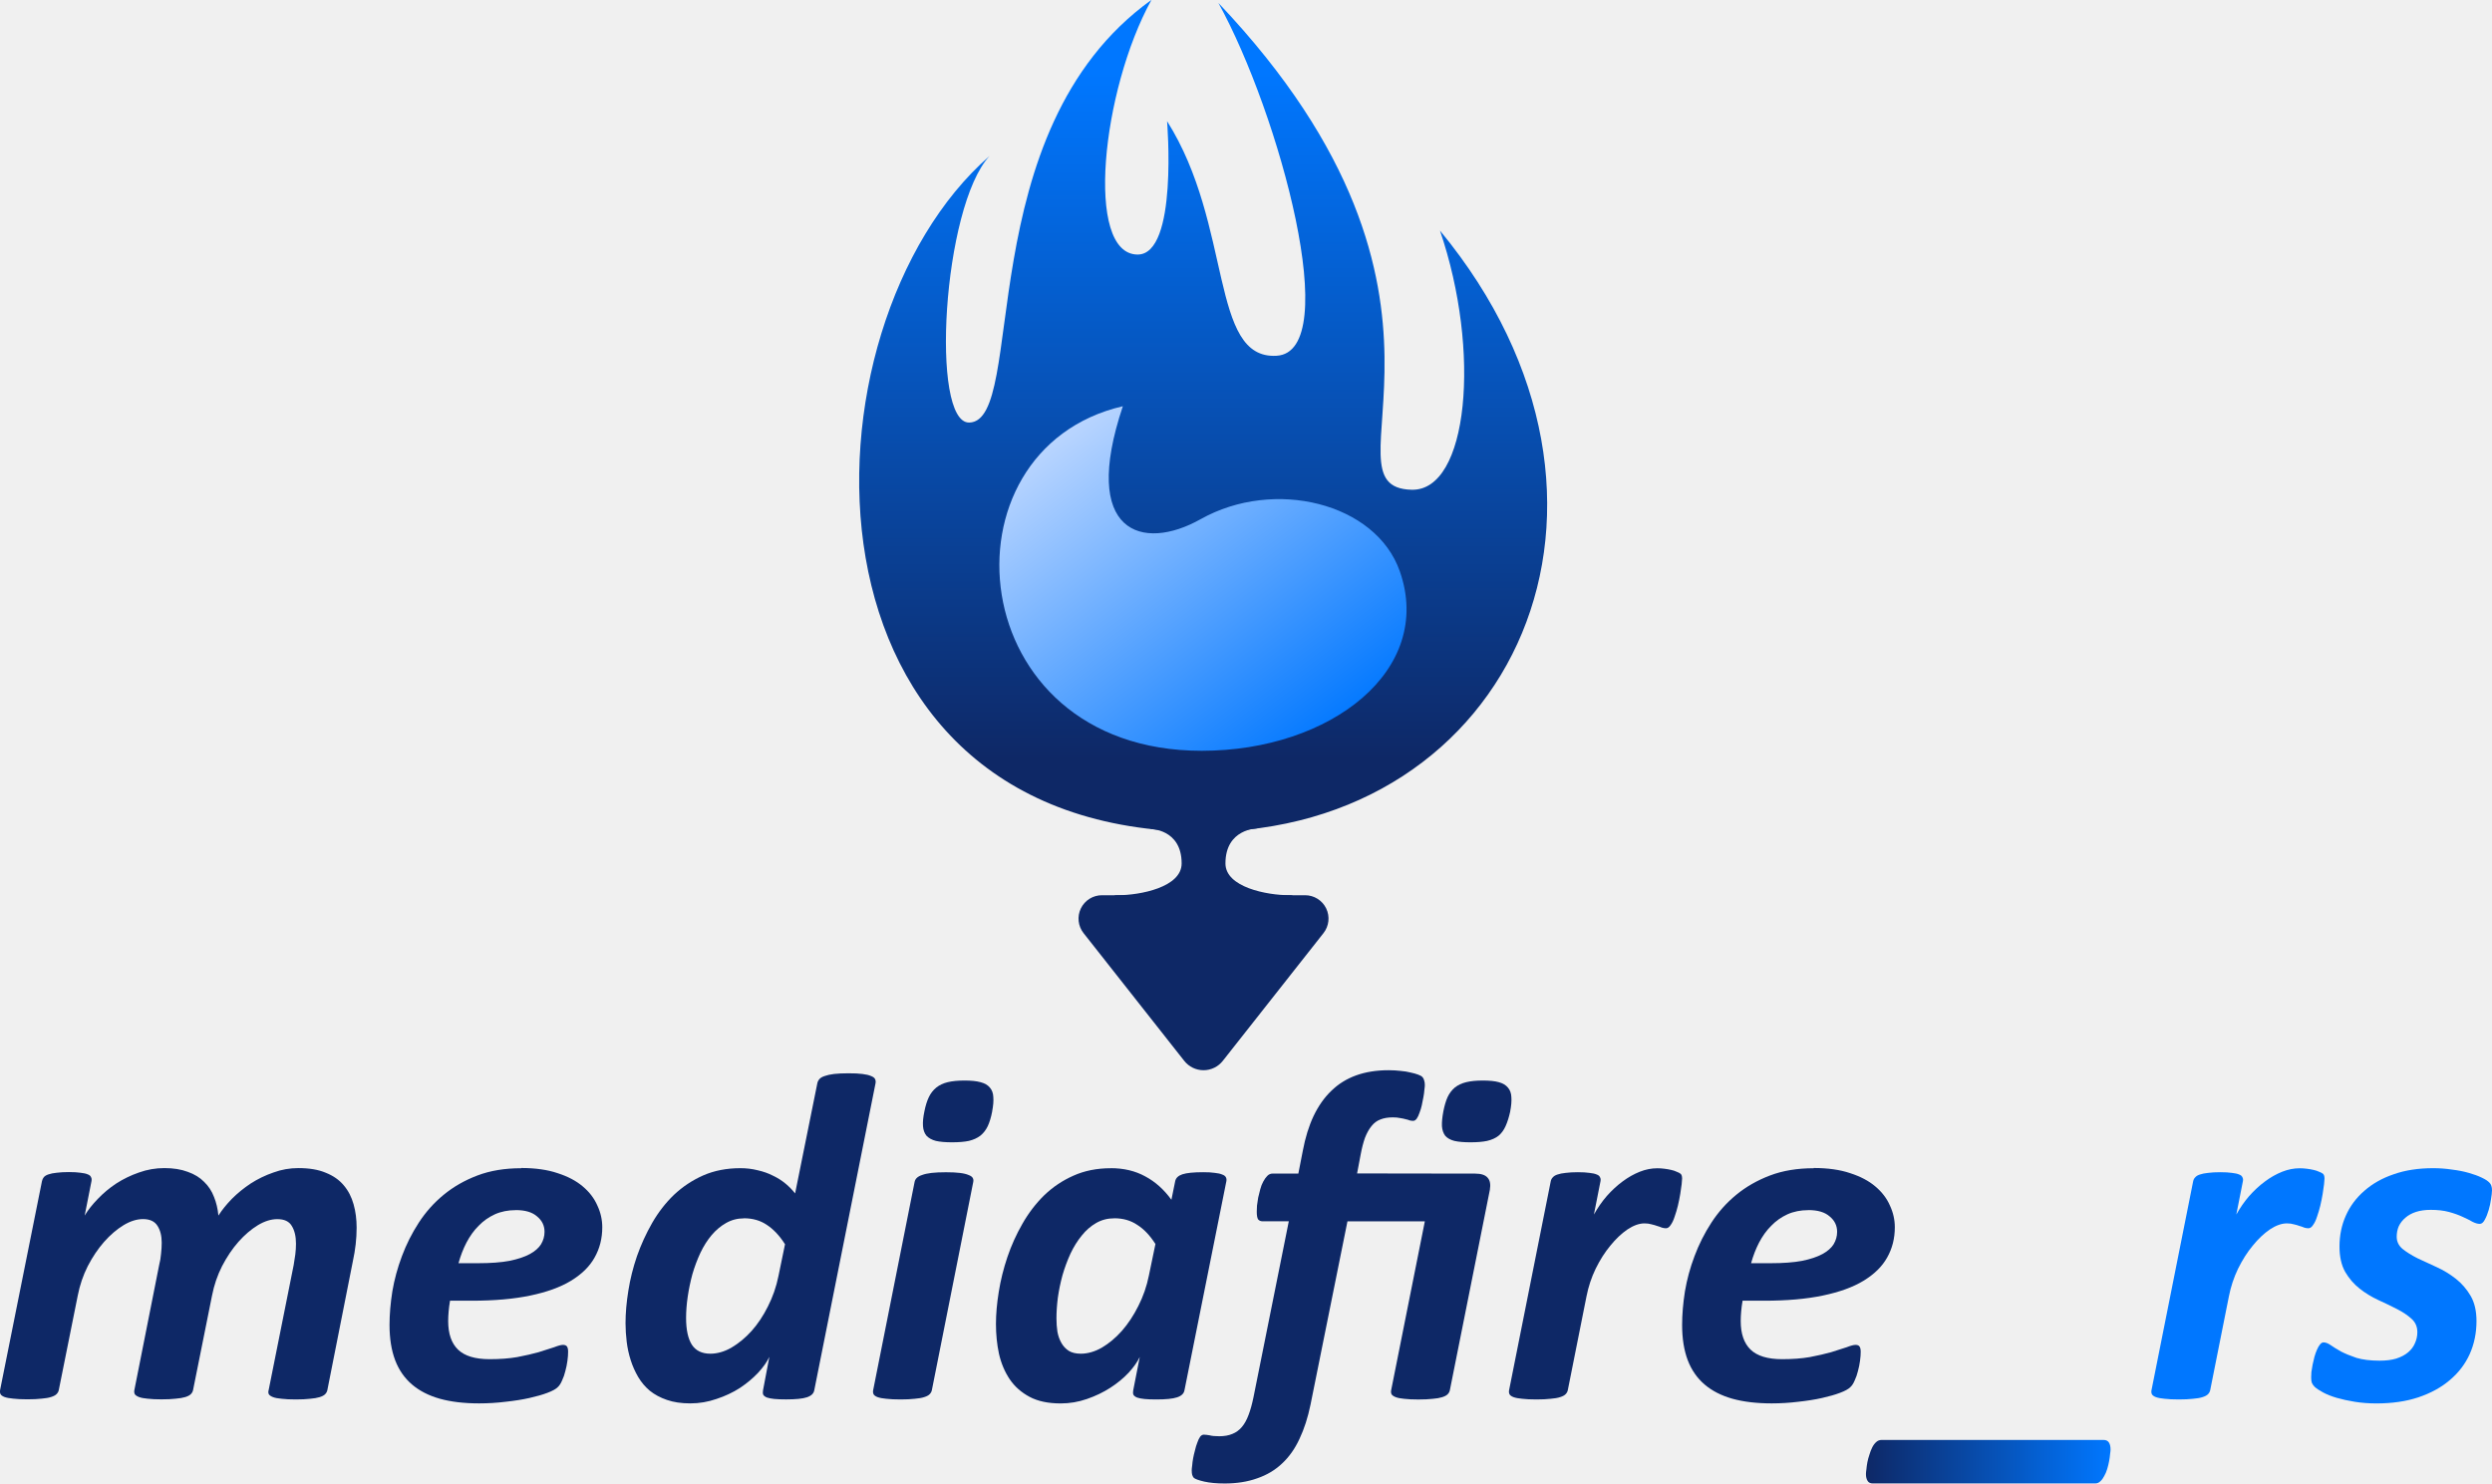
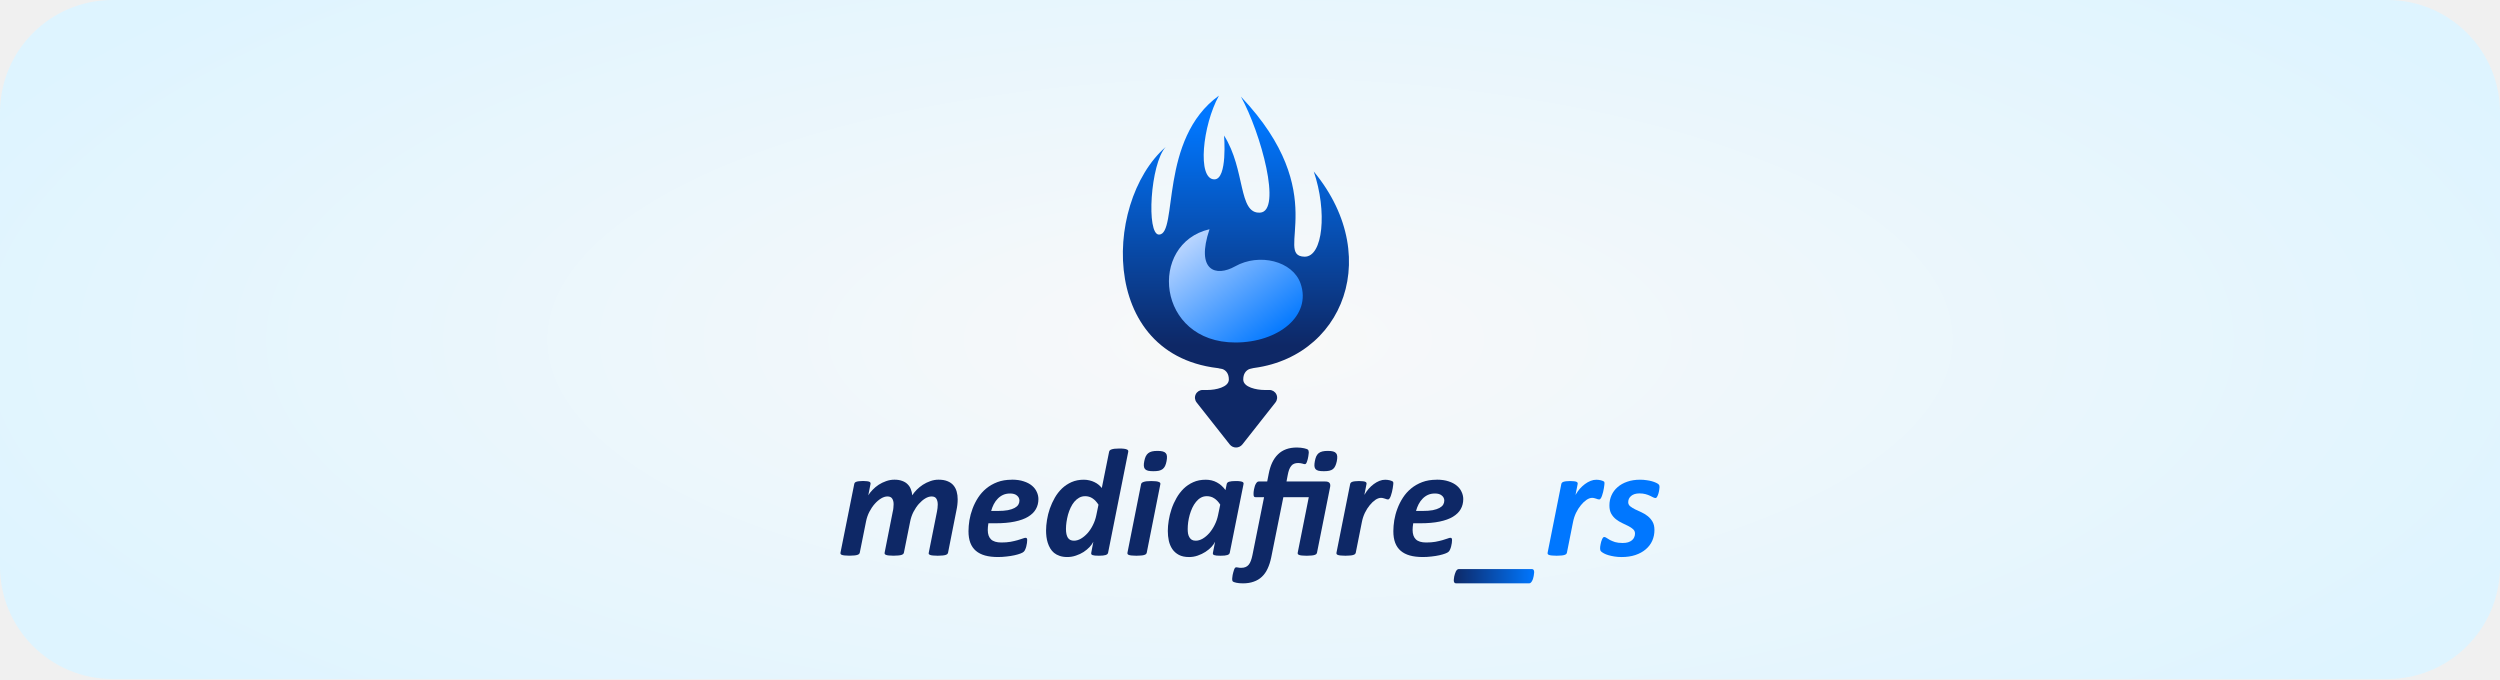
- <svg xmlns="http://www.w3.org/2000/svg" xmlns:xlink="http://www.w3.org/1999/xlink" width="55.065mm" height="32.784mm" viewBox="0 0 55.065 32.784" version="1.1" id="svg1" xml:space="preserve">
+ <svg xmlns="http://www.w3.org/2000/svg" xmlns:xlink="http://www.w3.org/1999/xlink" viewBox="0 0 168.069 45.65" version="1.1" id="svg1" xml:space="preserve">
  <defs id="defs1">
+     <linearGradient id="linearGradient106">
+       <stop style="stop-color:#f9f9f9;stop-opacity:1;" offset="0" id="stop106" />
+       <stop style="stop-color:#def4ff;stop-opacity:1;" offset="1" id="stop107" />
+     </linearGradient>
    <linearGradient id="linearGradient86">
      <stop style="stop-color:#0077ff;stop-opacity:1;" offset="0" id="stop85" />
      <stop style="stop-color:#0e2866;stop-opacity:1;" offset="1" id="stop86" />
    </linearGradient>
    <linearGradient id="linearGradient84">
      <stop style="stop-color:#0e2866;stop-opacity:1;" offset="0" id="stop83" />
      <stop style="stop-color:#0077ff;stop-opacity:1;" offset="1" id="stop84" />
    </linearGradient>
    <linearGradient id="linearGradient82">
      <stop style="stop-color:#bbd6ff;stop-opacity:1;" offset="0" id="stop81" />
      <stop style="stop-color:#0077ff;stop-opacity:1;" offset="1" id="stop82" />
    </linearGradient>
    <style id="style1">.cls-1{fill:#07f;}.cls-2{fill:none;}.cls-3{fill:#fff;}.cls-4{fill:#0e2866;}</style>
    <style id="style1-4">.cls-1{fill:#07f;}.cls-2{fill:none;}.cls-3{fill:#fff;}.cls-4{fill:#0e2866;}</style>
    <linearGradient xlink:href="#linearGradient82" id="linearGradient79" gradientUnits="userSpaceOnUse" x1="115.111" y1="168.038" x2="120.544" y2="175.248" gradientTransform="translate(0,41.73066)" />
    <linearGradient xlink:href="#linearGradient86" id="linearGradient80" gradientUnits="userSpaceOnUse" x1="117.855" y1="160.463" x2="117.855" y2="175.632" gradientTransform="translate(0,41.73066)" />
    <linearGradient xlink:href="#linearGradient84" id="linearGradient81" gradientUnits="userSpaceOnUse" x1="132.315" y1="191.684" x2="137.721" y2="191.684" />
+     <radialGradient xlink:href="#linearGradient106" id="radialGradient107" cx="118.137" cy="209.983" fx="118.137" fy="209.983" r="48.91" gradientTransform="matrix(1.931901,0,0,0.720001,-131.569,91.18633)" gradientUnits="userSpaceOnUse" />
  </defs>
-   <g id="layer1" transform="translate(-91.26164,-200.5824)">
-     <g id="g106">
+   <g id="layer1" transform="translate(-12.62475,-219.5497)">
+     <rect style="opacity:1;fill:url(#radialGradient107);stroke:none;stroke-width:1.428;stroke-linecap:round;stroke-linejoin:miter;stroke-miterlimit:10;stroke-dasharray:none;stroke-opacity:1;paint-order:stroke fill markers" id="rect106" width="168.069" height="45.65" x="12.625" y="219.55" ry="7.571" />
+     <g id="g106" transform="translate(-22.13481,25.4)">
      <path id="path75" style="fill:url(#linearGradient80);fill-opacity:1;stroke:none;stroke-width:1;stroke-linecap:round;stroke-linejoin:miter;stroke-miterlimit:10;stroke-dasharray:none;stroke-opacity:1;paint-order:stroke fill markers" d="m 116.702,200.582 c -4.035,2.897 -2.736,9.308 -4.022,9.339 -0.866,0.021 -0.593,-4.768 0.448,-5.892 -4.326,3.77 -4.553,14.938 4.728,14.938 6.847,0 10.178,-7.287 5.224,-13.289 0.914,2.673 0.627,5.758 -0.625,5.728 -2.115,-0.051 1.938,-4.212 -4.271,-10.759 1.35,2.449 2.776,7.712 1.285,7.798 -1.481,0.086 -0.962,-2.884 -2.419,-5.185 0,0 0.249,2.954 -0.653,2.948 -1.17,-0.008 -0.792,-3.632 0.307,-5.626 z" />
      <path id="path76" style="fill:url(#linearGradient79);fill-opacity:1;stroke:none;stroke-width:0.501;stroke-linecap:round;stroke-linejoin:miter;stroke-miterlimit:10;stroke-dasharray:none;stroke-opacity:1;paint-order:stroke fill markers" d="m 117.817,217.175 c 2.859,0 5.136,-1.79 4.377,-3.964 -0.529,-1.518 -2.78,-2.067 -4.402,-1.155 -1.286,0.723 -2.662,0.315 -1.719,-2.496 -4.136,0.959 -3.583,7.615 1.743,7.615 z" />
      <path id="path61" style="opacity:1;fill:#0e2866;fill-opacity:1;stroke-linecap:round;stroke-linejoin:round" transform="matrix(1.647125,0,0,-1.647125,13.23178,427.175)" d="m 64.881,125.557 -2.724,0 a 0.314,0.314 64.122 0 1 -0.247,-0.509 l 1.35,-1.713 a 0.329,0.329 6.9278102e-6 0 1 0.518,0 l 1.35,1.713 a 0.314,0.314 115.878 0 1 -0.247,0.509 z" />
      <g id="g74" transform="translate(0.1769251,41.20149)">
        <path style="font-style:italic;font-weight:bold;font-size:10.583px;line-height:1.25;font-family:Calibri;-inkscape-font-specification:'Calibri Bold Italic';text-align:center;text-anchor:middle;fill:#0077ff;fill-opacity:1;stroke-width:0.265" d="m 146.149,185.695 c 0,0.041 -0.007,0.103 -0.021,0.186 -0.01,0.079 -0.028,0.16 -0.052,0.243 -0.024,0.083 -0.053,0.155 -0.088,0.217 -0.031,0.059 -0.067,0.088 -0.109,0.088 -0.045,0 -0.098,-0.015 -0.16,-0.046 -0.059,-0.035 -0.131,-0.071 -0.217,-0.109 -0.086,-0.041 -0.188,-0.077 -0.305,-0.109 -0.114,-0.031 -0.248,-0.046 -0.403,-0.046 -0.121,0 -0.229,0.015 -0.326,0.046 -0.093,0.031 -0.171,0.074 -0.233,0.129 -0.062,0.052 -0.11,0.114 -0.145,0.186 -0.031,0.072 -0.046,0.15 -0.046,0.233 0,0.107 0.043,0.196 0.129,0.269 0.09,0.072 0.2,0.141 0.331,0.207 0.131,0.062 0.272,0.127 0.424,0.196 0.152,0.069 0.293,0.155 0.424,0.258 0.131,0.103 0.239,0.229 0.326,0.377 0.086,0.148 0.129,0.334 0.129,0.558 0,0.262 -0.05,0.505 -0.15,0.729 -0.1,0.22 -0.246,0.412 -0.439,0.574 -0.189,0.162 -0.422,0.289 -0.698,0.382 -0.272,0.09 -0.581,0.134 -0.925,0.134 -0.165,0 -0.324,-0.012 -0.475,-0.036 -0.148,-0.024 -0.282,-0.053 -0.403,-0.088 -0.117,-0.035 -0.217,-0.074 -0.3,-0.119 -0.083,-0.045 -0.145,-0.086 -0.186,-0.124 -0.028,-0.028 -0.048,-0.057 -0.062,-0.088 -0.01,-0.031 -0.015,-0.071 -0.015,-0.119 0,-0.031 0.002,-0.071 0.005,-0.119 0.007,-0.048 0.015,-0.102 0.026,-0.16 0.014,-0.059 0.028,-0.117 0.041,-0.176 0.017,-0.059 0.036,-0.112 0.057,-0.16 0.021,-0.048 0.043,-0.086 0.067,-0.114 0.024,-0.031 0.05,-0.046 0.077,-0.046 0.048,0 0.102,0.021 0.16,0.062 0.059,0.041 0.134,0.088 0.227,0.14 0.093,0.048 0.207,0.095 0.341,0.14 0.138,0.041 0.308,0.062 0.512,0.062 0.141,0 0.264,-0.015 0.367,-0.046 0.107,-0.035 0.195,-0.081 0.264,-0.14 0.069,-0.059 0.119,-0.126 0.15,-0.202 0.035,-0.076 0.052,-0.157 0.052,-0.243 0,-0.121 -0.043,-0.219 -0.129,-0.295 -0.083,-0.076 -0.188,-0.146 -0.315,-0.212 -0.127,-0.066 -0.267,-0.133 -0.419,-0.202 -0.148,-0.069 -0.286,-0.153 -0.413,-0.253 -0.127,-0.1 -0.234,-0.224 -0.32,-0.372 -0.083,-0.148 -0.124,-0.334 -0.124,-0.558 0,-0.245 0.046,-0.472 0.14,-0.682 0.093,-0.21 0.229,-0.393 0.408,-0.548 0.179,-0.158 0.396,-0.281 0.651,-0.367 0.255,-0.09 0.544,-0.134 0.868,-0.134 0.145,0 0.284,0.01 0.419,0.031 0.138,0.017 0.26,0.041 0.367,0.072 0.11,0.031 0.205,0.065 0.284,0.103 0.083,0.038 0.141,0.076 0.176,0.114 0.038,0.035 0.057,0.093 0.057,0.176 z" id="path62" />
        <path style="font-style:italic;font-weight:bold;font-size:10.583px;line-height:1.25;font-family:Calibri;-inkscape-font-specification:'Calibri Bold Italic';text-align:center;text-anchor:middle;fill:#0077ff;fill-opacity:1;stroke-width:0.265" d="m 142.449,185.421 c 0,0.024 -0.003,0.067 -0.01,0.129 -0.007,0.062 -0.017,0.134 -0.031,0.217 -0.014,0.083 -0.031,0.169 -0.052,0.258 -0.021,0.086 -0.045,0.167 -0.072,0.243 -0.024,0.076 -0.053,0.138 -0.088,0.186 -0.031,0.048 -0.065,0.072 -0.103,0.072 -0.031,0 -0.062,-0.005 -0.093,-0.015 -0.031,-0.014 -0.065,-0.026 -0.103,-0.036 -0.038,-0.014 -0.079,-0.026 -0.124,-0.036 -0.045,-0.014 -0.097,-0.021 -0.155,-0.021 -0.117,0 -0.243,0.045 -0.377,0.134 -0.131,0.09 -0.257,0.208 -0.377,0.357 -0.121,0.145 -0.229,0.315 -0.326,0.512 -0.093,0.193 -0.16,0.396 -0.202,0.61 l -0.413,2.072 c -0.007,0.035 -0.024,0.066 -0.052,0.093 -0.024,0.024 -0.064,0.045 -0.119,0.062 -0.052,0.017 -0.121,0.029 -0.207,0.036 -0.086,0.01 -0.191,0.015 -0.315,0.015 -0.127,0 -0.233,-0.005 -0.315,-0.015 -0.079,-0.007 -0.143,-0.019 -0.191,-0.036 -0.045,-0.017 -0.074,-0.038 -0.088,-0.062 -0.014,-0.028 -0.017,-0.059 -0.01,-0.093 l 0.92,-4.615 c 0.007,-0.035 0.022,-0.064 0.046,-0.088 0.024,-0.028 0.059,-0.048 0.103,-0.062 0.048,-0.017 0.109,-0.029 0.181,-0.036 0.076,-0.01 0.165,-0.015 0.269,-0.015 0.107,0 0.193,0.005 0.258,0.015 0.069,0.007 0.122,0.019 0.16,0.036 0.038,0.014 0.062,0.035 0.072,0.062 0.014,0.024 0.017,0.053 0.01,0.088 l -0.145,0.734 c 0.083,-0.148 0.177,-0.284 0.284,-0.408 0.11,-0.124 0.226,-0.231 0.346,-0.32 0.124,-0.093 0.252,-0.165 0.382,-0.217 0.131,-0.052 0.26,-0.077 0.388,-0.077 0.052,0 0.103,0.003 0.155,0.01 0.055,0.007 0.105,0.015 0.15,0.026 0.048,0.01 0.089,0.024 0.124,0.041 0.038,0.014 0.067,0.029 0.088,0.046 0.021,0.021 0.031,0.053 0.031,0.098 z" id="path63" />
        <path style="font-style:italic;font-weight:bold;font-size:10.583px;line-height:1.25;font-family:Calibri;-inkscape-font-specification:'Calibri Bold Italic';text-align:center;text-anchor:middle;fill:url(#linearGradient81);stroke-width:0.265" d="m 137.721,191.416 c 0,0.021 -0.003,0.053 -0.01,0.098 -0.004,0.048 -0.01,0.1 -0.021,0.155 -0.01,0.055 -0.024,0.112 -0.041,0.171 -0.017,0.059 -0.04,0.112 -0.067,0.16 -0.024,0.048 -0.053,0.088 -0.088,0.119 -0.031,0.031 -0.069,0.046 -0.114,0.046 h -4.909 c -0.059,0 -0.098,-0.019 -0.119,-0.057 -0.024,-0.038 -0.036,-0.088 -0.036,-0.15 0,-0.024 0.003,-0.059 0.01,-0.103 0.004,-0.045 0.01,-0.097 0.021,-0.155 0.01,-0.055 0.026,-0.112 0.046,-0.171 0.017,-0.059 0.038,-0.112 0.062,-0.16 0.024,-0.048 0.053,-0.088 0.088,-0.119 0.035,-0.031 0.074,-0.046 0.119,-0.046 h 4.904 c 0.055,0 0.095,0.019 0.119,0.057 0.024,0.038 0.036,0.089 0.036,0.155 z" id="path64" />
        <path id="path65" style="font-style:italic;font-weight:bold;font-size:10.583px;line-height:1.25;font-family:Calibri;-inkscape-font-specification:'Calibri Bold Italic';text-align:center;text-anchor:middle;fill:#0e2866;fill-opacity:1;stroke-width:0.265" d="m 131.163,185.199 c -0.362,0 -0.684,0.053 -0.966,0.16 -0.282,0.107 -0.532,0.25 -0.749,0.429 -0.214,0.176 -0.396,0.381 -0.548,0.615 -0.152,0.234 -0.276,0.481 -0.372,0.739 -0.097,0.255 -0.167,0.515 -0.212,0.78 -0.041,0.262 -0.062,0.508 -0.062,0.739 0,0.3 0.041,0.56 0.124,0.78 0.083,0.217 0.207,0.396 0.372,0.537 0.165,0.141 0.37,0.246 0.615,0.315 0.248,0.069 0.537,0.103 0.868,0.103 0.2,0 0.396,-0.012 0.589,-0.036 0.193,-0.021 0.367,-0.048 0.522,-0.083 0.155,-0.035 0.288,-0.072 0.398,-0.114 0.11,-0.041 0.186,-0.083 0.227,-0.124 0.038,-0.034 0.071,-0.084 0.098,-0.15 0.031,-0.066 0.055,-0.134 0.072,-0.207 0.021,-0.076 0.036,-0.152 0.046,-0.227 0.011,-0.076 0.015,-0.143 0.015,-0.202 0,-0.052 -0.009,-0.09 -0.026,-0.114 -0.017,-0.024 -0.046,-0.036 -0.088,-0.036 -0.041,0 -0.107,0.017 -0.196,0.052 -0.09,0.031 -0.203,0.067 -0.341,0.109 -0.134,0.038 -0.293,0.074 -0.475,0.109 -0.179,0.031 -0.382,0.046 -0.61,0.046 -0.32,0 -0.553,-0.071 -0.698,-0.212 -0.145,-0.141 -0.217,-0.351 -0.217,-0.63 0,-0.065 0.003,-0.136 0.01,-0.212 0.007,-0.079 0.017,-0.159 0.031,-0.238 h 0.475 c 0.503,0 0.935,-0.038 1.297,-0.114 0.365,-0.076 0.665,-0.184 0.899,-0.326 0.238,-0.145 0.412,-0.315 0.522,-0.512 0.114,-0.2 0.171,-0.424 0.171,-0.672 0,-0.165 -0.036,-0.326 -0.109,-0.481 -0.069,-0.158 -0.176,-0.298 -0.32,-0.419 -0.145,-0.124 -0.331,-0.222 -0.558,-0.295 -0.224,-0.076 -0.493,-0.114 -0.806,-0.114 z m -0.119,0.925 c 0.207,0 0.363,0.046 0.47,0.14 0.11,0.09 0.165,0.203 0.165,0.341 0,0.097 -0.026,0.188 -0.077,0.274 -0.052,0.083 -0.134,0.155 -0.248,0.217 -0.114,0.062 -0.264,0.112 -0.45,0.15 -0.186,0.035 -0.417,0.052 -0.692,0.052 h -0.434 c 0.045,-0.162 0.103,-0.314 0.176,-0.455 0.076,-0.145 0.165,-0.269 0.269,-0.372 0.103,-0.107 0.222,-0.191 0.357,-0.253 0.138,-0.062 0.293,-0.093 0.465,-0.093 z" />
        <path style="font-style:italic;font-weight:bold;font-size:10.583px;line-height:1.25;font-family:Calibri;-inkscape-font-specification:'Calibri Bold Italic';text-align:center;text-anchor:middle;fill:#0e2866;fill-opacity:1;stroke-width:0.265" d="m 128.254,185.421 c 0,0.024 -0.003,0.067 -0.01,0.129 -0.007,0.062 -0.017,0.134 -0.031,0.217 -0.014,0.083 -0.031,0.169 -0.052,0.258 -0.021,0.086 -0.045,0.167 -0.072,0.243 -0.024,0.076 -0.053,0.138 -0.088,0.186 -0.031,0.048 -0.066,0.072 -0.103,0.072 -0.031,0 -0.062,-0.005 -0.093,-0.015 -0.031,-0.014 -0.066,-0.026 -0.103,-0.036 -0.038,-0.014 -0.079,-0.026 -0.124,-0.036 -0.045,-0.014 -0.097,-0.021 -0.155,-0.021 -0.117,0 -0.243,0.045 -0.377,0.134 -0.131,0.09 -0.257,0.208 -0.377,0.357 -0.121,0.145 -0.229,0.315 -0.326,0.512 -0.093,0.193 -0.16,0.396 -0.202,0.61 l -0.413,2.072 c -0.007,0.035 -0.024,0.066 -0.052,0.093 -0.024,0.024 -0.064,0.045 -0.119,0.062 -0.052,0.017 -0.121,0.029 -0.207,0.036 -0.086,0.01 -0.191,0.015 -0.315,0.015 -0.127,0 -0.233,-0.005 -0.315,-0.015 -0.079,-0.007 -0.143,-0.019 -0.191,-0.036 -0.045,-0.017 -0.074,-0.038 -0.088,-0.062 -0.014,-0.028 -0.017,-0.059 -0.01,-0.093 l 0.92,-4.615 c 0.007,-0.035 0.022,-0.064 0.046,-0.088 0.024,-0.028 0.059,-0.048 0.103,-0.062 0.048,-0.017 0.109,-0.029 0.181,-0.036 0.076,-0.01 0.165,-0.015 0.269,-0.015 0.107,0 0.193,0.005 0.258,0.015 0.069,0.007 0.122,0.019 0.16,0.036 0.038,0.014 0.062,0.035 0.072,0.062 0.014,0.024 0.017,0.053 0.01,0.088 l -0.145,0.734 c 0.083,-0.148 0.177,-0.284 0.284,-0.408 0.11,-0.124 0.226,-0.231 0.346,-0.32 0.124,-0.093 0.252,-0.165 0.382,-0.217 0.131,-0.052 0.26,-0.077 0.388,-0.077 0.052,0 0.103,0.003 0.155,0.01 0.055,0.007 0.105,0.015 0.15,0.026 0.048,0.01 0.09,0.024 0.124,0.041 0.038,0.014 0.067,0.029 0.088,0.046 0.021,0.021 0.031,0.053 0.031,0.098 z" id="path66" />
        <path style="font-style:italic;font-weight:bold;font-size:10.583px;line-height:1.25;font-family:Calibri;-inkscape-font-specification:'Calibri Bold Italic';text-align:center;text-anchor:middle;fill:#0e2866;fill-opacity:1;stroke-width:0.265" d="m 124.456,183.943 c -0.028,0.127 -0.062,0.236 -0.103,0.326 -0.038,0.086 -0.09,0.157 -0.155,0.212 -0.066,0.052 -0.15,0.09 -0.253,0.114 -0.1,0.021 -0.222,0.031 -0.367,0.031 -0.145,0 -0.264,-0.01 -0.357,-0.031 -0.09,-0.024 -0.157,-0.062 -0.202,-0.114 -0.041,-0.055 -0.066,-0.126 -0.072,-0.212 -0.004,-0.09 0.007,-0.198 0.031,-0.326 0.024,-0.124 0.055,-0.229 0.093,-0.315 0.041,-0.086 0.095,-0.157 0.16,-0.212 0.069,-0.055 0.153,-0.095 0.253,-0.119 0.1,-0.024 0.222,-0.036 0.367,-0.036 0.148,0 0.265,0.012 0.351,0.036 0.09,0.024 0.157,0.064 0.202,0.119 0.048,0.055 0.074,0.126 0.077,0.212 0.007,0.086 -0.002,0.191 -0.026,0.315 z" id="path67" />
        <path style="font-style:italic;font-weight:bold;font-size:10.583px;line-height:1.25;font-family:Calibri;-inkscape-font-specification:'Calibri Bold Italic';text-align:center;text-anchor:middle;fill:#0e2866;fill-opacity:1;stroke-width:0.265" d="m 123.68,185.318 c 0.131,0 0.222,0.029 0.274,0.088 0.055,0.059 0.072,0.148 0.052,0.269 l -0.884,4.429 c -0.007,0.035 -0.024,0.066 -0.052,0.093 -0.024,0.024 -0.064,0.045 -0.119,0.062 -0.052,0.017 -0.121,0.029 -0.207,0.036 -0.086,0.01 -0.193,0.015 -0.32,0.015 -0.124,0 -0.227,-0.005 -0.31,-0.015 -0.079,-0.007 -0.141,-0.019 -0.186,-0.036 -0.045,-0.017 -0.076,-0.038 -0.093,-0.062 -0.014,-0.028 -0.017,-0.059 -0.01,-0.093 l 0.744,-3.731 h -1.71 l -0.816,4.051 c -0.059,0.286 -0.14,0.537 -0.243,0.754 -0.1,0.217 -0.227,0.398 -0.382,0.543 -0.155,0.148 -0.339,0.258 -0.553,0.331 -0.21,0.076 -0.45,0.114 -0.718,0.114 -0.179,0 -0.329,-0.014 -0.45,-0.041 -0.121,-0.028 -0.198,-0.055 -0.233,-0.083 -0.017,-0.021 -0.029,-0.043 -0.036,-0.067 -0.007,-0.024 -0.01,-0.059 -0.01,-0.103 0,-0.021 0.003,-0.055 0.01,-0.103 0.004,-0.048 0.01,-0.102 0.021,-0.16 0.01,-0.055 0.024,-0.114 0.041,-0.176 0.014,-0.062 0.031,-0.119 0.052,-0.171 0.017,-0.052 0.038,-0.095 0.062,-0.129 0.024,-0.031 0.052,-0.046 0.083,-0.046 0.021,0 0.041,0.002 0.062,0.005 0.021,0.003 0.043,0.007 0.067,0.01 0.024,0.007 0.053,0.012 0.088,0.015 0.031,0.003 0.072,0.005 0.124,0.005 0.11,0 0.207,-0.017 0.289,-0.052 0.079,-0.031 0.148,-0.081 0.207,-0.15 0.059,-0.069 0.109,-0.158 0.15,-0.269 0.041,-0.107 0.077,-0.238 0.109,-0.393 l 0.78,-3.886 h -0.579 c -0.041,0 -0.074,-0.014 -0.098,-0.041 -0.021,-0.031 -0.031,-0.088 -0.031,-0.171 0,-0.035 0.002,-0.079 0.005,-0.134 0.007,-0.055 0.015,-0.114 0.026,-0.176 0.014,-0.062 0.029,-0.124 0.046,-0.186 0.017,-0.066 0.04,-0.122 0.067,-0.171 0.028,-0.052 0.057,-0.093 0.088,-0.124 0.034,-0.035 0.074,-0.052 0.119,-0.052 h 0.568 l 0.098,-0.501 c 0.055,-0.293 0.134,-0.549 0.238,-0.77 0.107,-0.224 0.238,-0.41 0.393,-0.558 0.155,-0.152 0.338,-0.265 0.548,-0.341 0.21,-0.076 0.45,-0.114 0.718,-0.114 0.093,0 0.181,0.005 0.264,0.015 0.083,0.007 0.157,0.019 0.222,0.036 0.066,0.014 0.121,0.029 0.165,0.046 0.048,0.017 0.081,0.036 0.098,0.057 0.017,0.017 0.029,0.041 0.036,0.072 0.01,0.028 0.015,0.062 0.015,0.103 0,0.021 -0.003,0.055 -0.01,0.103 -0.003,0.048 -0.01,0.102 -0.021,0.16 -0.01,0.059 -0.022,0.119 -0.036,0.181 -0.014,0.062 -0.031,0.119 -0.052,0.171 -0.017,0.052 -0.038,0.095 -0.062,0.129 -0.024,0.031 -0.05,0.046 -0.077,0.046 -0.024,0 -0.05,-0.003 -0.077,-0.01 -0.024,-0.01 -0.053,-0.019 -0.088,-0.026 -0.034,-0.01 -0.076,-0.019 -0.124,-0.026 -0.045,-0.01 -0.098,-0.015 -0.16,-0.015 -0.107,0 -0.198,0.015 -0.274,0.046 -0.076,0.028 -0.141,0.076 -0.196,0.145 -0.055,0.066 -0.103,0.152 -0.145,0.258 -0.038,0.107 -0.071,0.234 -0.098,0.382 l -0.077,0.408 z" id="path68" />
        <path id="path69" style="font-style:italic;font-weight:bold;font-size:10.583px;line-height:1.25;font-family:Calibri;-inkscape-font-specification:'Calibri Bold Italic';text-align:center;text-anchor:middle;fill:#0e2866;fill-opacity:1;stroke-width:0.265" d="m 115.63,185.199 c -0.307,0 -0.582,0.055 -0.827,0.165 -0.241,0.107 -0.456,0.251 -0.646,0.434 -0.186,0.183 -0.346,0.393 -0.481,0.63 -0.134,0.234 -0.245,0.479 -0.331,0.734 -0.086,0.255 -0.15,0.512 -0.191,0.77 -0.041,0.255 -0.062,0.491 -0.062,0.708 0,0.231 0.022,0.451 0.067,0.661 0.048,0.21 0.127,0.398 0.238,0.563 0.11,0.162 0.257,0.291 0.439,0.388 0.183,0.097 0.412,0.145 0.687,0.145 0.2,0 0.393,-0.033 0.579,-0.098 0.189,-0.065 0.362,-0.148 0.517,-0.248 0.155,-0.1 0.289,-0.21 0.403,-0.331 0.114,-0.124 0.196,-0.241 0.248,-0.351 l -0.145,0.739 c -0.007,0.038 -0.006,0.071 0.005,0.098 0.014,0.024 0.041,0.045 0.083,0.062 0.041,0.014 0.095,0.024 0.16,0.031 0.069,0.007 0.157,0.01 0.264,0.01 0.21,0 0.362,-0.015 0.455,-0.046 0.097,-0.031 0.152,-0.083 0.165,-0.155 l 0.926,-4.62 c 0.007,-0.035 0.003,-0.064 -0.01,-0.088 -0.014,-0.028 -0.041,-0.048 -0.083,-0.062 -0.038,-0.017 -0.091,-0.029 -0.16,-0.036 -0.069,-0.011 -0.155,-0.015 -0.258,-0.015 -0.21,0 -0.363,0.015 -0.46,0.046 -0.093,0.031 -0.146,0.083 -0.16,0.155 l -0.083,0.408 c -0.165,-0.227 -0.358,-0.4 -0.579,-0.517 -0.22,-0.121 -0.474,-0.181 -0.76,-0.181 z m 0.077,1.106 c 0.193,0 0.362,0.048 0.506,0.145 0.148,0.093 0.282,0.234 0.403,0.424 l -0.145,0.698 c -0.048,0.238 -0.126,0.462 -0.233,0.672 -0.103,0.207 -0.224,0.389 -0.362,0.548 -0.138,0.155 -0.286,0.279 -0.444,0.372 -0.158,0.09 -0.314,0.134 -0.465,0.134 -0.107,0 -0.195,-0.021 -0.264,-0.062 -0.069,-0.045 -0.124,-0.103 -0.165,-0.176 -0.041,-0.072 -0.071,-0.155 -0.088,-0.248 -0.014,-0.093 -0.021,-0.191 -0.021,-0.295 0,-0.141 0.01,-0.295 0.031,-0.46 0.024,-0.169 0.059,-0.334 0.103,-0.496 0.048,-0.165 0.107,-0.324 0.176,-0.475 0.072,-0.152 0.155,-0.284 0.248,-0.398 0.093,-0.117 0.2,-0.21 0.32,-0.279 0.121,-0.069 0.253,-0.103 0.398,-0.103 z" />
        <path style="font-style:italic;font-weight:bold;font-size:10.583px;line-height:1.25;font-family:Calibri;-inkscape-font-specification:'Calibri Bold Italic';text-align:center;text-anchor:middle;fill:#0e2866;fill-opacity:1;stroke-width:0.265" d="m 111.676,190.103 c -0.007,0.035 -0.024,0.066 -0.052,0.093 -0.024,0.024 -0.064,0.045 -0.119,0.062 -0.052,0.017 -0.121,0.029 -0.207,0.036 -0.086,0.01 -0.191,0.015 -0.315,0.015 -0.127,0 -0.233,-0.005 -0.315,-0.015 -0.079,-0.007 -0.143,-0.019 -0.191,-0.036 -0.045,-0.017 -0.074,-0.038 -0.088,-0.062 -0.014,-0.028 -0.017,-0.059 -0.01,-0.093 l 0.915,-4.599 c 0.007,-0.035 0.022,-0.064 0.046,-0.088 0.028,-0.028 0.067,-0.05 0.119,-0.067 0.055,-0.021 0.124,-0.036 0.207,-0.046 0.086,-0.01 0.193,-0.015 0.32,-0.015 0.127,0 0.231,0.005 0.31,0.015 0.083,0.01 0.146,0.026 0.191,0.046 0.048,0.017 0.079,0.04 0.093,0.067 0.014,0.024 0.017,0.053 0.01,0.088 z" id="path70" />
        <path style="font-style:italic;font-weight:bold;font-size:10.583px;line-height:1.25;font-family:Calibri;-inkscape-font-specification:'Calibri Bold Italic';text-align:center;text-anchor:middle;fill:#0e2866;fill-opacity:1;stroke-width:0.265" d="m 113.009,183.943 c -0.024,0.127 -0.057,0.236 -0.098,0.326 -0.041,0.086 -0.097,0.157 -0.165,0.212 -0.069,0.052 -0.153,0.09 -0.253,0.114 -0.1,0.021 -0.224,0.031 -0.372,0.031 -0.145,0 -0.264,-0.01 -0.357,-0.031 -0.09,-0.024 -0.158,-0.062 -0.207,-0.114 -0.045,-0.055 -0.071,-0.126 -0.077,-0.212 -0.007,-0.09 0.004,-0.198 0.031,-0.326 0.024,-0.124 0.057,-0.229 0.098,-0.315 0.041,-0.086 0.097,-0.157 0.165,-0.212 0.069,-0.055 0.153,-0.095 0.253,-0.119 0.1,-0.024 0.224,-0.036 0.372,-0.036 0.145,0 0.262,0.012 0.351,0.036 0.093,0.024 0.162,0.064 0.207,0.119 0.048,0.055 0.074,0.126 0.077,0.212 0.007,0.086 -0.002,0.191 -0.026,0.315 z" id="path71" />
        <path id="path72" style="font-style:italic;font-weight:bold;font-size:10.583px;line-height:1.25;font-family:Calibri;-inkscape-font-specification:'Calibri Bold Italic';text-align:center;text-anchor:middle;fill:#0e2866;fill-opacity:1;stroke-width:0.265" d="m 109.832,183.101 c -0.127,0 -0.234,0.005 -0.32,0.015 -0.083,0.01 -0.152,0.026 -0.207,0.046 -0.052,0.017 -0.09,0.04 -0.114,0.067 -0.024,0.028 -0.04,0.059 -0.046,0.093 l -0.491,2.434 c -0.059,-0.076 -0.129,-0.148 -0.212,-0.217 -0.083,-0.069 -0.176,-0.128 -0.279,-0.176 -0.1,-0.052 -0.212,-0.091 -0.336,-0.119 -0.121,-0.031 -0.248,-0.046 -0.382,-0.046 -0.303,0 -0.577,0.053 -0.822,0.16 -0.241,0.107 -0.456,0.25 -0.646,0.429 -0.186,0.179 -0.346,0.386 -0.481,0.62 -0.134,0.234 -0.246,0.479 -0.336,0.734 -0.086,0.251 -0.15,0.506 -0.191,0.765 -0.041,0.255 -0.062,0.494 -0.062,0.718 0,0.134 0.009,0.272 0.026,0.413 0.017,0.138 0.046,0.272 0.088,0.403 0.041,0.131 0.097,0.255 0.165,0.372 0.069,0.117 0.155,0.219 0.258,0.305 0.107,0.086 0.233,0.153 0.377,0.202 0.148,0.052 0.32,0.077 0.517,0.077 0.2,0 0.393,-0.033 0.579,-0.098 0.189,-0.062 0.362,-0.143 0.517,-0.243 0.155,-0.103 0.289,-0.215 0.403,-0.336 0.114,-0.124 0.196,-0.241 0.248,-0.351 l -0.14,0.739 c -0.007,0.038 -0.006,0.071 0.005,0.098 0.014,0.024 0.041,0.045 0.083,0.062 0.041,0.014 0.095,0.024 0.16,0.031 0.069,0.007 0.157,0.01 0.264,0.01 0.21,0 0.362,-0.015 0.455,-0.046 0.097,-0.031 0.152,-0.083 0.165,-0.155 l 1.354,-6.785 c 0.007,-0.035 0.003,-0.066 -0.01,-0.093 -0.014,-0.028 -0.043,-0.05 -0.088,-0.067 -0.045,-0.021 -0.108,-0.036 -0.191,-0.046 -0.079,-0.011 -0.183,-0.015 -0.31,-0.015 z m -2.31,3.204 c 0.193,0 0.362,0.048 0.506,0.145 0.148,0.097 0.282,0.239 0.403,0.429 l -0.145,0.703 c -0.048,0.238 -0.126,0.462 -0.233,0.672 -0.103,0.207 -0.224,0.388 -0.362,0.543 -0.138,0.152 -0.286,0.274 -0.444,0.367 -0.158,0.09 -0.314,0.134 -0.465,0.134 -0.186,0 -0.322,-0.066 -0.408,-0.196 -0.086,-0.134 -0.129,-0.332 -0.129,-0.594 0,-0.148 0.012,-0.305 0.036,-0.47 0.024,-0.165 0.059,-0.331 0.103,-0.496 0.048,-0.165 0.107,-0.322 0.176,-0.47 0.072,-0.152 0.155,-0.282 0.248,-0.393 0.097,-0.114 0.203,-0.203 0.32,-0.269 0.121,-0.069 0.252,-0.103 0.393,-0.103 z" />
        <path id="path73" style="font-style:italic;font-weight:bold;font-size:10.583px;line-height:1.25;font-family:Calibri;-inkscape-font-specification:'Calibri Bold Italic';text-align:center;text-anchor:middle;fill:#0e2866;fill-opacity:1;stroke-width:0.265" d="m 102.601,185.199 c -0.362,0 -0.684,0.053 -0.966,0.16 -0.282,0.107 -0.532,0.25 -0.749,0.429 -0.214,0.176 -0.396,0.381 -0.548,0.615 -0.152,0.234 -0.276,0.481 -0.372,0.739 -0.096,0.255 -0.167,0.515 -0.212,0.78 -0.041,0.262 -0.062,0.508 -0.062,0.739 0,0.3 0.041,0.56 0.124,0.78 0.083,0.217 0.207,0.396 0.372,0.537 0.165,0.141 0.37,0.246 0.615,0.315 0.248,0.069 0.537,0.103 0.868,0.103 0.2,0 0.396,-0.012 0.589,-0.036 0.193,-0.021 0.367,-0.048 0.522,-0.083 0.155,-0.035 0.288,-0.072 0.398,-0.114 0.11,-0.041 0.186,-0.083 0.227,-0.124 0.038,-0.034 0.071,-0.084 0.098,-0.15 0.031,-0.066 0.055,-0.134 0.072,-0.207 0.021,-0.076 0.036,-0.152 0.046,-0.227 0.011,-0.076 0.015,-0.143 0.015,-0.202 0,-0.052 -0.008,-0.09 -0.025,-0.114 -0.017,-0.024 -0.047,-0.036 -0.088,-0.036 -0.041,0 -0.107,0.017 -0.196,0.052 -0.09,0.031 -0.203,0.067 -0.341,0.109 -0.134,0.038 -0.293,0.074 -0.475,0.109 -0.179,0.031 -0.382,0.046 -0.61,0.046 -0.32,0 -0.553,-0.071 -0.698,-0.212 -0.145,-0.141 -0.217,-0.351 -0.217,-0.63 0,-0.065 0.003,-0.136 0.01,-0.212 0.007,-0.079 0.017,-0.159 0.031,-0.238 h 0.475 c 0.503,0 0.935,-0.038 1.297,-0.114 0.365,-0.076 0.665,-0.184 0.899,-0.326 0.238,-0.145 0.412,-0.315 0.522,-0.512 0.114,-0.2 0.171,-0.424 0.171,-0.672 0,-0.165 -0.036,-0.326 -0.109,-0.481 -0.069,-0.158 -0.176,-0.298 -0.32,-0.419 -0.145,-0.124 -0.331,-0.222 -0.558,-0.295 -0.224,-0.076 -0.493,-0.114 -0.806,-0.114 z m -0.119,0.925 c 0.207,0 0.363,0.046 0.47,0.14 0.11,0.09 0.165,0.203 0.165,0.341 0,0.097 -0.026,0.188 -0.077,0.274 -0.052,0.083 -0.134,0.155 -0.248,0.217 -0.114,0.062 -0.264,0.112 -0.45,0.15 -0.186,0.035 -0.417,0.052 -0.692,0.052 h -0.434 c 0.045,-0.162 0.103,-0.314 0.176,-0.455 0.076,-0.145 0.165,-0.269 0.269,-0.372 0.103,-0.107 0.222,-0.191 0.357,-0.253 0.138,-0.062 0.293,-0.093 0.465,-0.093 z" />
        <path style="font-style:italic;font-weight:bold;font-size:10.583px;line-height:1.25;font-family:Calibri;-inkscape-font-specification:'Calibri Bold Italic';text-align:center;text-anchor:middle;fill:#0e2866;fill-opacity:1;stroke-width:0.265" d="m 98.318,190.103 c -0.007,0.035 -0.024,0.066 -0.052,0.093 -0.024,0.024 -0.064,0.045 -0.119,0.062 -0.055,0.017 -0.126,0.029 -0.212,0.036 -0.083,0.01 -0.188,0.015 -0.315,0.015 -0.124,0 -0.227,-0.005 -0.31,-0.015 -0.083,-0.007 -0.146,-0.019 -0.191,-0.036 -0.045,-0.017 -0.076,-0.038 -0.093,-0.062 -0.014,-0.028 -0.016,-0.059 -0.005,-0.093 l 0.553,-2.765 c 0.014,-0.079 0.026,-0.157 0.036,-0.233 0.01,-0.079 0.015,-0.158 0.015,-0.238 0,-0.162 -0.031,-0.293 -0.093,-0.393 -0.059,-0.1 -0.165,-0.15 -0.32,-0.15 -0.138,0 -0.281,0.045 -0.429,0.134 -0.148,0.09 -0.291,0.212 -0.429,0.367 -0.134,0.152 -0.255,0.331 -0.362,0.537 -0.103,0.203 -0.177,0.42 -0.222,0.651 l -0.419,2.088 c -0.007,0.035 -0.024,0.066 -0.052,0.093 -0.024,0.024 -0.064,0.045 -0.119,0.062 -0.055,0.017 -0.126,0.029 -0.212,0.036 -0.083,0.01 -0.188,0.015 -0.315,0.015 -0.124,0 -0.227,-0.005 -0.31,-0.015 -0.079,-0.007 -0.141,-0.019 -0.186,-0.036 -0.045,-0.017 -0.076,-0.038 -0.093,-0.062 -0.014,-0.028 -0.017,-0.059 -0.01,-0.093 l 0.548,-2.765 c 0.021,-0.079 0.034,-0.16 0.041,-0.243 0.01,-0.086 0.015,-0.169 0.015,-0.248 0,-0.152 -0.031,-0.276 -0.093,-0.372 -0.062,-0.1 -0.169,-0.15 -0.32,-0.15 -0.138,0 -0.281,0.045 -0.429,0.134 -0.148,0.09 -0.291,0.212 -0.429,0.367 -0.134,0.152 -0.255,0.331 -0.362,0.537 -0.103,0.203 -0.177,0.42 -0.222,0.651 l -0.419,2.088 c -0.007,0.035 -0.024,0.066 -0.052,0.093 -0.024,0.024 -0.064,0.045 -0.119,0.062 -0.052,0.017 -0.121,0.029 -0.207,0.036 -0.086,0.01 -0.191,0.015 -0.315,0.015 -0.127,0 -0.233,-0.005 -0.315,-0.015 -0.079,-0.007 -0.143,-0.019 -0.191,-0.036 -0.045,-0.017 -0.074,-0.038 -0.088,-0.062 -0.014,-0.028 -0.017,-0.059 -0.01,-0.093 l 0.925,-4.615 c 0.007,-0.035 0.021,-0.064 0.041,-0.088 0.024,-0.028 0.059,-0.048 0.103,-0.062 0.048,-0.017 0.109,-0.029 0.181,-0.036 0.076,-0.01 0.165,-0.015 0.269,-0.015 0.107,0 0.193,0.005 0.258,0.015 0.069,0.007 0.122,0.019 0.16,0.036 0.038,0.014 0.062,0.035 0.072,0.062 0.014,0.024 0.017,0.053 0.01,0.088 l -0.15,0.76 c 0.072,-0.121 0.169,-0.243 0.289,-0.367 0.121,-0.127 0.257,-0.241 0.408,-0.341 0.155,-0.1 0.322,-0.181 0.501,-0.243 0.183,-0.066 0.37,-0.098 0.563,-0.098 0.2,0 0.372,0.028 0.517,0.083 0.148,0.052 0.269,0.126 0.362,0.222 0.096,0.093 0.169,0.203 0.217,0.331 0.052,0.127 0.084,0.265 0.098,0.413 0.079,-0.124 0.179,-0.248 0.3,-0.372 0.124,-0.124 0.262,-0.236 0.413,-0.336 0.155,-0.1 0.322,-0.181 0.501,-0.243 0.179,-0.066 0.363,-0.098 0.553,-0.098 0.241,0 0.443,0.034 0.605,0.103 0.165,0.066 0.298,0.158 0.398,0.279 0.1,0.117 0.172,0.257 0.217,0.419 0.045,0.158 0.067,0.331 0.067,0.517 0,0.121 -0.007,0.243 -0.021,0.367 -0.014,0.121 -0.034,0.245 -0.062,0.372 z" id="path74" />
      </g>
      <path id="path86" style="fill:#0e2866;fill-opacity:1;stroke:none;stroke-width:0.189px;stroke-linecap:butt;stroke-linejoin:miter;stroke-opacity:1" d="m 116.669,218.902 c 0,0 0.703,-0.009 0.703,0.763 -2.1e-4,0.524 -0.91,0.702 -1.417,0.702 -0.508,0 1.901,0.248 1.901,0.248 0,0 2.408,-0.248 1.901,-0.248 -0.508,0 -1.417,-0.178 -1.417,-0.702 -3.1e-4,-0.772 0.703,-0.774 0.703,-0.774 -0.386,-0.059 -0.923,-0.358 -1.194,-0.358 -0.271,0 -0.796,0.23 -1.178,0.368 z" />
    </g>
  </g>
</svg>
